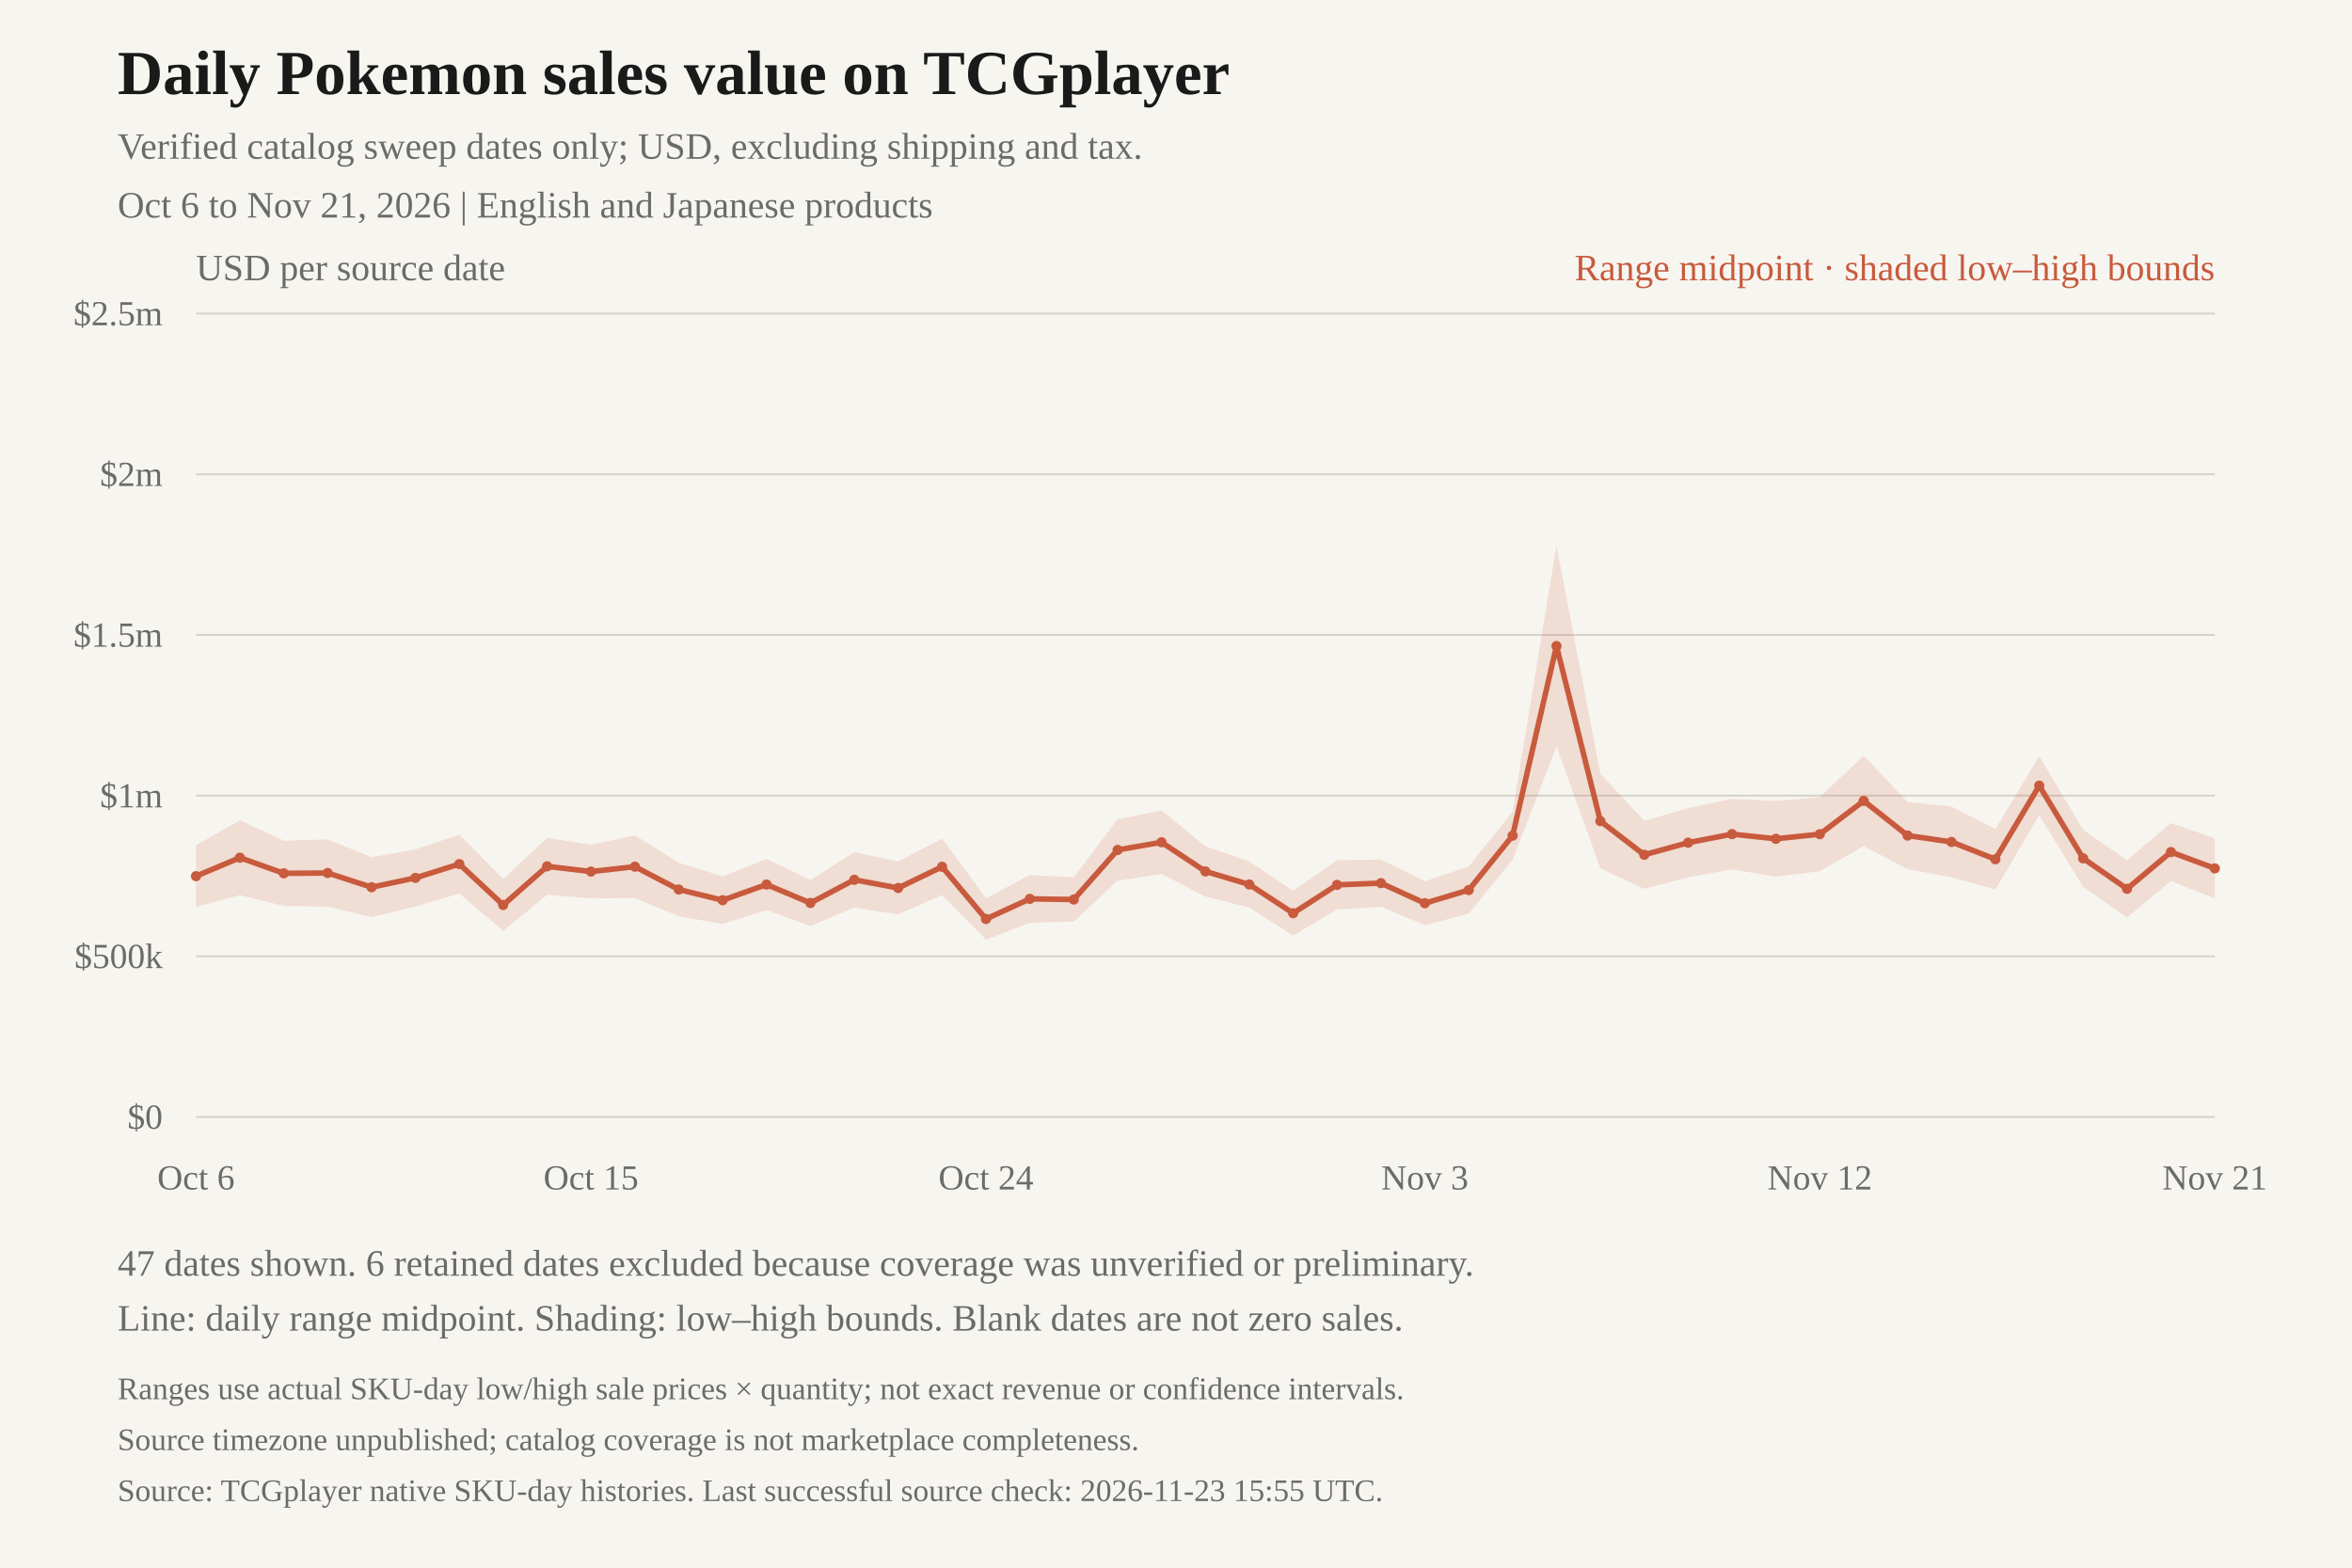
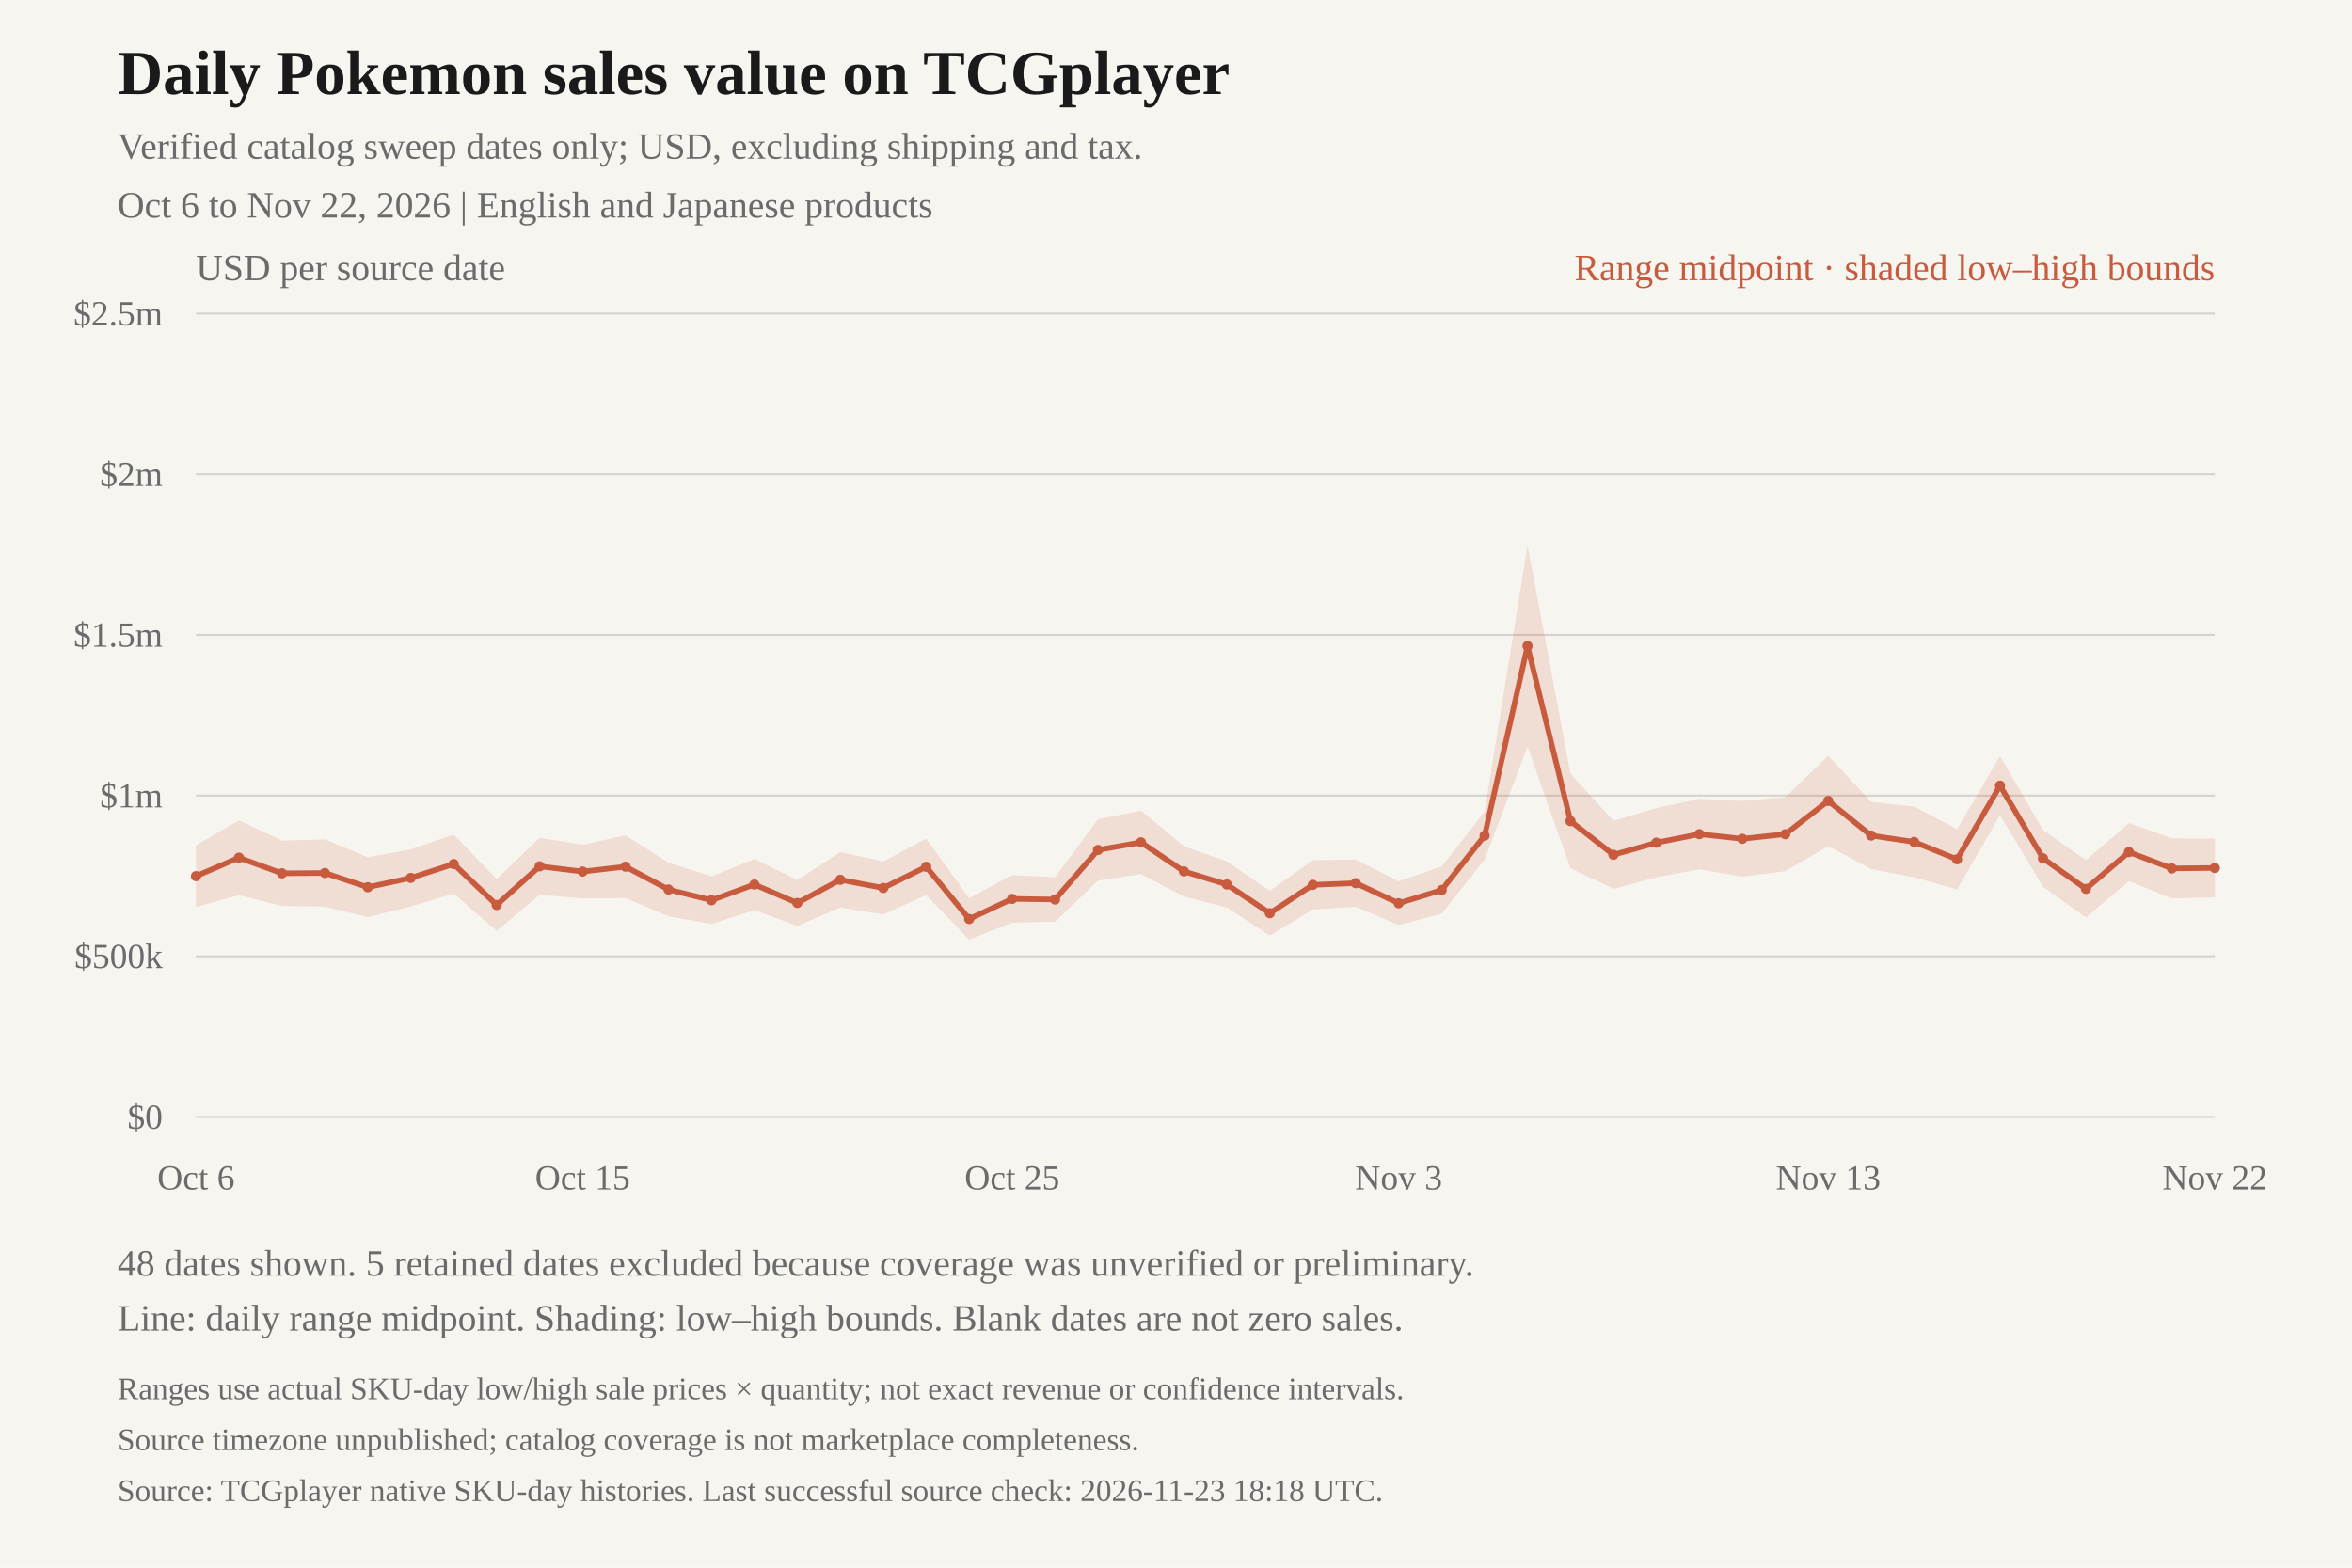
<svg xmlns="http://www.w3.org/2000/svg" width="1200" height="800" viewBox="0 0 1200 800" role="img" aria-labelledby="title description">
  <style>text{font-family:Georgia,"Liberation Serif","Times New Roman",serif;fill:#1A1A1A;font-size:19px}.title{font-size:32px;font-weight:600}.muted,.axis{fill:#6B6B6B}.axis{font-size:18px}.note{font-size:16px;fill:#6B6B6B}.grid{stroke:#D6D3CC;stroke-width:1}</style>
  <rect data-role="background" width="1200" height="800" fill="#F7F5F0" />
  <text x="60" y="48" class="title">Daily Pokemon sales value on TCGplayer</text>
  <text x="60" y="81" class="muted">Verified catalog sweep dates only; USD, excluding shipping and tax.</text>
-   <text x="60" y="111" class="muted">Oct 6 to Nov 21, 2026 | English and Japanese products</text>
+   <text x="60" y="111" class="muted">Oct 6 to Nov 22, 2026 | English and Japanese products</text>
  <text x="100" y="143" class="muted">USD per source date</text>
  <text x="1130" y="143" text-anchor="end" style="fill:#C85A3D">Range midpoint · shaded low–high bounds</text>
  <path d="M100,570H1130" class="grid" />
  <text x="83" y="576" class="axis" text-anchor="end">$0</text>
  <path d="M100,488H1130" class="grid" />
  <text x="83" y="494" class="axis" text-anchor="end">$500k</text>
  <path d="M100,406H1130" class="grid" />
  <text x="83" y="412" class="axis" text-anchor="end">$1m</text>
  <path d="M100,324H1130" class="grid" />
  <text x="83" y="330" class="axis" text-anchor="end">$1.5m</text>
  <path d="M100,242H1130" class="grid" />
  <text x="83" y="248" class="axis" text-anchor="end">$2m</text>
  <path d="M100,160H1130" class="grid" />
  <text x="83" y="166" class="axis" text-anchor="end">$2.5m</text>
-   <polygon data-series="daily-band" points="100,431.395 122.391,418.596 144.783,428.993 167.174,428.347 189.565,437.483 211.957,433.454 234.348,425.889 256.739,448.6 279.13,427.569 301.522,431.071 323.913,426.287 346.304,440.279 368.696,447.253 391.087,438.369 413.478,449.058 435.87,434.841 458.261,439.616 480.652,427.977 503.043,458.392 525.435,446.555 547.826,447.73 570.217,418.067 592.609,413.616 615,431.87 637.391,439.598 659.783,454.601 682.174,438.984 704.565,438.631 726.957,449.748 749.348,442.179 771.739,414.231 794.13,278.435 816.522,394.949 838.913,418.852 861.304,412.365 883.696,407.672 906.087,408.743 928.478,406.801 950.87,385.659 973.261,409.267 995.652,411.603 1018.043,423.087 1040.435,385.864 1062.826,423.52 1085.217,438.929 1107.609,420.034 1130,427.797 1130,458.492 1107.609,449.596 1085.217,468.214 1062.826,452.49 1040.435,415.992 1018.043,453.87 995.652,447.693 973.261,443.499 950.87,431.747 928.478,444.571 906.087,447.359 883.696,443.669 861.304,447.681 838.913,453.562 816.522,443.081 794.13,380.939 771.739,438.638 749.348,466.222 726.957,472.095 704.565,462.705 682.174,464.104 659.783,477.424 637.391,463.115 615,457.474 592.609,446.005 570.217,449.379 547.826,470.31 525.435,470.848 503.043,479.541 480.652,456.674 458.261,466.671 435.87,463.09 413.478,472.524 391.087,464.4 368.696,471.512 346.304,467.575 323.913,458.248 301.522,458.461 279.13,456.626 256.739,475.046 234.348,455.971 211.957,462.546 189.565,468.031 167.174,462.639 144.783,462.325 122.391,456.767 100,462.839" fill="#C85A3D" fill-opacity="0.16" />
-   <polyline data-series="daily-midpoint" points="100,447.117 122.391,437.682 144.783,445.659 167.174,445.493 189.565,452.757 211.957,448 234.348,440.93 256.739,461.823 279.13,442.097 301.522,444.766 323.913,442.267 346.304,453.927 368.696,459.382 391.087,451.384 413.478,460.791 435.87,448.965 458.261,453.144 480.652,442.326 503.043,468.967 525.435,458.701 547.826,459.02 570.217,433.723 592.609,429.81 615,444.672 637.391,451.357 659.783,466.013 682.174,451.544 704.565,450.668 726.957,460.922 749.348,454.201 771.739,426.434 794.13,329.687 816.522,419.015 838.913,436.207 861.304,430.023 883.696,425.67 906.087,428.051 928.478,425.686 950.87,408.703 973.261,426.383 995.652,429.648 1018.043,438.479 1040.435,400.928 1062.826,438.005 1085.217,453.571 1107.609,434.815 1130,443.145" fill="none" stroke="#C85A3D" stroke-width="2.8" stroke-linejoin="round" stroke-linecap="round" />
+   <polygon data-series="daily-band" points="100,431.395 121.915,418.596 143.83,428.993 165.745,428.347 187.66,437.483 209.574,433.454 231.489,425.889 253.404,448.6 275.319,427.569 297.234,431.071 319.149,426.287 341.064,440.279 362.979,447.253 384.894,438.369 406.809,449.058 428.723,434.841 450.638,439.616 472.553,427.977 494.468,458.392 516.383,446.556 538.298,447.73 560.213,418.067 582.128,413.657 604.043,431.87 625.957,439.598 647.872,454.601 669.787,438.984 691.702,438.633 713.617,449.757 735.532,442.179 757.447,414.235 779.362,278.435 801.277,394.949 823.191,418.852 845.106,412.365 867.021,407.672 888.936,408.743 910.851,406.801 932.766,385.659 954.681,409.267 976.596,411.603 998.511,423.121 1020.426,385.864 1042.34,423.532 1064.255,438.935 1086.17,420.056 1108.085,427.818 1130,427.946 1130,457.921 1108.085,458.512 1086.17,449.617 1064.255,468.219 1042.34,452.5 1020.426,415.992 998.511,453.904 976.596,447.693 954.681,443.499 932.766,431.747 910.851,444.571 888.936,447.359 867.021,443.669 845.106,447.681 823.191,453.562 801.277,443.081 779.362,380.94 757.447,438.642 735.532,466.222 713.617,472.104 691.702,462.707 669.787,464.104 647.872,477.424 625.957,463.115 604.043,457.474 582.128,446.045 560.213,449.379 538.298,470.31 516.383,470.849 494.468,479.541 472.553,456.674 450.638,466.671 428.723,463.09 406.809,472.524 384.894,464.4 362.979,471.512 341.064,467.575 319.149,458.248 297.234,458.461 275.319,456.626 253.404,475.046 231.489,455.971 209.574,462.546 187.66,468.031 165.745,462.639 143.83,462.325 121.915,456.767 100,462.839" fill="#C85A3D" fill-opacity="0.16" />
+   <polyline data-series="daily-midpoint" points="100,447.117 121.915,437.682 143.83,445.659 165.745,445.493 187.66,452.757 209.574,448 231.489,440.93 253.404,461.823 275.319,442.097 297.234,444.766 319.149,442.267 341.064,453.927 362.979,459.382 384.894,451.384 406.809,460.791 428.723,448.965 450.638,453.144 472.553,442.326 494.468,468.967 516.383,458.703 538.298,459.02 560.213,433.723 582.128,429.851 604.043,444.672 625.957,451.357 647.872,466.013 669.787,451.544 691.702,450.67 713.617,460.93 735.532,454.201 757.447,426.438 779.362,329.688 801.277,419.015 823.191,436.207 845.106,430.023 867.021,425.67 888.936,428.051 910.851,425.686 932.766,408.703 954.681,426.383 976.596,429.648 998.511,438.513 1020.426,400.928 1042.34,438.016 1064.255,453.577 1086.17,434.836 1108.085,443.165 1130,442.934" fill="none" stroke="#C85A3D" stroke-width="2.8" stroke-linejoin="round" stroke-linecap="round" />
  <circle data-series="daily-observation" cx="100" cy="447.117" r="2.6" fill="#C85A3D" />
-   <circle data-series="daily-observation" cx="122.391" cy="437.682" r="2.6" fill="#C85A3D" />
-   <circle data-series="daily-observation" cx="144.783" cy="445.659" r="2.6" fill="#C85A3D" />
-   <circle data-series="daily-observation" cx="167.174" cy="445.493" r="2.6" fill="#C85A3D" />
-   <circle data-series="daily-observation" cx="189.565" cy="452.757" r="2.6" fill="#C85A3D" />
-   <circle data-series="daily-observation" cx="211.957" cy="448" r="2.6" fill="#C85A3D" />
-   <circle data-series="daily-observation" cx="234.348" cy="440.93" r="2.6" fill="#C85A3D" />
-   <circle data-series="daily-observation" cx="256.739" cy="461.823" r="2.6" fill="#C85A3D" />
-   <circle data-series="daily-observation" cx="279.13" cy="442.097" r="2.6" fill="#C85A3D" />
-   <circle data-series="daily-observation" cx="301.522" cy="444.766" r="2.6" fill="#C85A3D" />
-   <circle data-series="daily-observation" cx="323.913" cy="442.267" r="2.6" fill="#C85A3D" />
-   <circle data-series="daily-observation" cx="346.304" cy="453.927" r="2.6" fill="#C85A3D" />
-   <circle data-series="daily-observation" cx="368.696" cy="459.382" r="2.6" fill="#C85A3D" />
-   <circle data-series="daily-observation" cx="391.087" cy="451.384" r="2.6" fill="#C85A3D" />
-   <circle data-series="daily-observation" cx="413.478" cy="460.791" r="2.6" fill="#C85A3D" />
-   <circle data-series="daily-observation" cx="435.87" cy="448.965" r="2.6" fill="#C85A3D" />
-   <circle data-series="daily-observation" cx="458.261" cy="453.144" r="2.6" fill="#C85A3D" />
-   <circle data-series="daily-observation" cx="480.652" cy="442.326" r="2.6" fill="#C85A3D" />
-   <circle data-series="daily-observation" cx="503.043" cy="468.967" r="2.6" fill="#C85A3D" />
-   <circle data-series="daily-observation" cx="525.435" cy="458.701" r="2.6" fill="#C85A3D" />
-   <circle data-series="daily-observation" cx="547.826" cy="459.02" r="2.6" fill="#C85A3D" />
-   <circle data-series="daily-observation" cx="570.217" cy="433.723" r="2.6" fill="#C85A3D" />
-   <circle data-series="daily-observation" cx="592.609" cy="429.81" r="2.6" fill="#C85A3D" />
-   <circle data-series="daily-observation" cx="615" cy="444.672" r="2.6" fill="#C85A3D" />
-   <circle data-series="daily-observation" cx="637.391" cy="451.357" r="2.6" fill="#C85A3D" />
-   <circle data-series="daily-observation" cx="659.783" cy="466.013" r="2.6" fill="#C85A3D" />
-   <circle data-series="daily-observation" cx="682.174" cy="451.544" r="2.6" fill="#C85A3D" />
-   <circle data-series="daily-observation" cx="704.565" cy="450.668" r="2.6" fill="#C85A3D" />
-   <circle data-series="daily-observation" cx="726.957" cy="460.922" r="2.6" fill="#C85A3D" />
-   <circle data-series="daily-observation" cx="749.348" cy="454.201" r="2.6" fill="#C85A3D" />
-   <circle data-series="daily-observation" cx="771.739" cy="426.434" r="2.6" fill="#C85A3D" />
-   <circle data-series="daily-observation" cx="794.13" cy="329.687" r="2.6" fill="#C85A3D" />
-   <circle data-series="daily-observation" cx="816.522" cy="419.015" r="2.6" fill="#C85A3D" />
-   <circle data-series="daily-observation" cx="838.913" cy="436.207" r="2.6" fill="#C85A3D" />
-   <circle data-series="daily-observation" cx="861.304" cy="430.023" r="2.6" fill="#C85A3D" />
-   <circle data-series="daily-observation" cx="883.696" cy="425.67" r="2.6" fill="#C85A3D" />
-   <circle data-series="daily-observation" cx="906.087" cy="428.051" r="2.6" fill="#C85A3D" />
-   <circle data-series="daily-observation" cx="928.478" cy="425.686" r="2.6" fill="#C85A3D" />
-   <circle data-series="daily-observation" cx="950.87" cy="408.703" r="2.6" fill="#C85A3D" />
-   <circle data-series="daily-observation" cx="973.261" cy="426.383" r="2.6" fill="#C85A3D" />
-   <circle data-series="daily-observation" cx="995.652" cy="429.648" r="2.6" fill="#C85A3D" />
-   <circle data-series="daily-observation" cx="1018.043" cy="438.479" r="2.6" fill="#C85A3D" />
-   <circle data-series="daily-observation" cx="1040.435" cy="400.928" r="2.6" fill="#C85A3D" />
-   <circle data-series="daily-observation" cx="1062.826" cy="438.005" r="2.6" fill="#C85A3D" />
-   <circle data-series="daily-observation" cx="1085.217" cy="453.571" r="2.6" fill="#C85A3D" />
-   <circle data-series="daily-observation" cx="1107.609" cy="434.815" r="2.6" fill="#C85A3D" />
-   <circle data-series="daily-observation" cx="1130" cy="443.145" r="2.6" fill="#C85A3D" />
+   <circle data-series="daily-observation" cx="121.915" cy="437.682" r="2.6" fill="#C85A3D" />
+   <circle data-series="daily-observation" cx="143.83" cy="445.659" r="2.6" fill="#C85A3D" />
+   <circle data-series="daily-observation" cx="165.745" cy="445.493" r="2.6" fill="#C85A3D" />
+   <circle data-series="daily-observation" cx="187.66" cy="452.757" r="2.6" fill="#C85A3D" />
+   <circle data-series="daily-observation" cx="209.574" cy="448" r="2.6" fill="#C85A3D" />
+   <circle data-series="daily-observation" cx="231.489" cy="440.93" r="2.6" fill="#C85A3D" />
+   <circle data-series="daily-observation" cx="253.404" cy="461.823" r="2.6" fill="#C85A3D" />
+   <circle data-series="daily-observation" cx="275.319" cy="442.097" r="2.6" fill="#C85A3D" />
+   <circle data-series="daily-observation" cx="297.234" cy="444.766" r="2.6" fill="#C85A3D" />
+   <circle data-series="daily-observation" cx="319.149" cy="442.267" r="2.6" fill="#C85A3D" />
+   <circle data-series="daily-observation" cx="341.064" cy="453.927" r="2.6" fill="#C85A3D" />
+   <circle data-series="daily-observation" cx="362.979" cy="459.382" r="2.6" fill="#C85A3D" />
+   <circle data-series="daily-observation" cx="384.894" cy="451.384" r="2.6" fill="#C85A3D" />
+   <circle data-series="daily-observation" cx="406.809" cy="460.791" r="2.6" fill="#C85A3D" />
+   <circle data-series="daily-observation" cx="428.723" cy="448.965" r="2.6" fill="#C85A3D" />
+   <circle data-series="daily-observation" cx="450.638" cy="453.144" r="2.6" fill="#C85A3D" />
+   <circle data-series="daily-observation" cx="472.553" cy="442.326" r="2.6" fill="#C85A3D" />
+   <circle data-series="daily-observation" cx="494.468" cy="468.967" r="2.6" fill="#C85A3D" />
+   <circle data-series="daily-observation" cx="516.383" cy="458.703" r="2.6" fill="#C85A3D" />
+   <circle data-series="daily-observation" cx="538.298" cy="459.02" r="2.6" fill="#C85A3D" />
+   <circle data-series="daily-observation" cx="560.213" cy="433.723" r="2.6" fill="#C85A3D" />
+   <circle data-series="daily-observation" cx="582.128" cy="429.851" r="2.6" fill="#C85A3D" />
+   <circle data-series="daily-observation" cx="604.043" cy="444.672" r="2.6" fill="#C85A3D" />
+   <circle data-series="daily-observation" cx="625.957" cy="451.357" r="2.6" fill="#C85A3D" />
+   <circle data-series="daily-observation" cx="647.872" cy="466.013" r="2.6" fill="#C85A3D" />
+   <circle data-series="daily-observation" cx="669.787" cy="451.544" r="2.6" fill="#C85A3D" />
+   <circle data-series="daily-observation" cx="691.702" cy="450.67" r="2.6" fill="#C85A3D" />
+   <circle data-series="daily-observation" cx="713.617" cy="460.93" r="2.6" fill="#C85A3D" />
+   <circle data-series="daily-observation" cx="735.532" cy="454.201" r="2.6" fill="#C85A3D" />
+   <circle data-series="daily-observation" cx="757.447" cy="426.438" r="2.6" fill="#C85A3D" />
+   <circle data-series="daily-observation" cx="779.362" cy="329.688" r="2.6" fill="#C85A3D" />
+   <circle data-series="daily-observation" cx="801.277" cy="419.015" r="2.6" fill="#C85A3D" />
+   <circle data-series="daily-observation" cx="823.191" cy="436.207" r="2.6" fill="#C85A3D" />
+   <circle data-series="daily-observation" cx="845.106" cy="430.023" r="2.6" fill="#C85A3D" />
+   <circle data-series="daily-observation" cx="867.021" cy="425.67" r="2.6" fill="#C85A3D" />
+   <circle data-series="daily-observation" cx="888.936" cy="428.051" r="2.6" fill="#C85A3D" />
+   <circle data-series="daily-observation" cx="910.851" cy="425.686" r="2.6" fill="#C85A3D" />
+   <circle data-series="daily-observation" cx="932.766" cy="408.703" r="2.6" fill="#C85A3D" />
+   <circle data-series="daily-observation" cx="954.681" cy="426.383" r="2.6" fill="#C85A3D" />
+   <circle data-series="daily-observation" cx="976.596" cy="429.648" r="2.6" fill="#C85A3D" />
+   <circle data-series="daily-observation" cx="998.511" cy="438.513" r="2.6" fill="#C85A3D" />
+   <circle data-series="daily-observation" cx="1020.426" cy="400.928" r="2.6" fill="#C85A3D" />
+   <circle data-series="daily-observation" cx="1042.34" cy="438.016" r="2.6" fill="#C85A3D" />
+   <circle data-series="daily-observation" cx="1064.255" cy="453.577" r="2.6" fill="#C85A3D" />
+   <circle data-series="daily-observation" cx="1086.17" cy="434.836" r="2.6" fill="#C85A3D" />
+   <circle data-series="daily-observation" cx="1108.085" cy="443.165" r="2.6" fill="#C85A3D" />
+   <circle data-series="daily-observation" cx="1130" cy="442.934" r="2.6" fill="#C85A3D" />
  <text x="100" y="607" class="axis" text-anchor="middle">Oct 6</text>
-   <text x="301.522" y="607" class="axis" text-anchor="middle">Oct 15</text>
-   <text x="503.043" y="607" class="axis" text-anchor="middle">Oct 24</text>
-   <text x="726.957" y="607" class="axis" text-anchor="middle">Nov 3</text>
-   <text x="928.478" y="607" class="axis" text-anchor="middle">Nov 12</text>
-   <text x="1130" y="607" class="axis" text-anchor="middle">Nov 21</text>
-   <text x="60" y="651" class="muted">47 dates shown. 6 retained dates excluded because coverage was unverified or preliminary.</text>
+   <text x="297.234" y="607" class="axis" text-anchor="middle">Oct 15</text>
+   <text x="516.383" y="607" class="axis" text-anchor="middle">Oct 25</text>
+   <text x="713.617" y="607" class="axis" text-anchor="middle">Nov 3</text>
+   <text x="932.766" y="607" class="axis" text-anchor="middle">Nov 13</text>
+   <text x="1130" y="607" class="axis" text-anchor="middle">Nov 22</text>
+   <text x="60" y="651" class="muted">48 dates shown. 5 retained dates excluded because coverage was unverified or preliminary.</text>
  <text x="60" y="679" class="muted">Line: daily range midpoint. Shading: low–high bounds. Blank dates are not zero sales.</text>
  <text x="60" y="714" class="note">Ranges use actual SKU-day low/high sale prices × quantity; not exact revenue or confidence intervals.</text>
  <text x="60" y="740" class="note">Source timezone unpublished; catalog coverage is not marketplace completeness.</text>
-   <text x="60" y="766" class="note">Source: TCGplayer native SKU-day histories. Last successful source check: 2026-11-23 15:55 UTC.</text>
+   <text x="60" y="766" class="note">Source: TCGplayer native SKU-day histories. Last successful source check: 2026-11-23 18:18 UTC.</text>
</svg>
